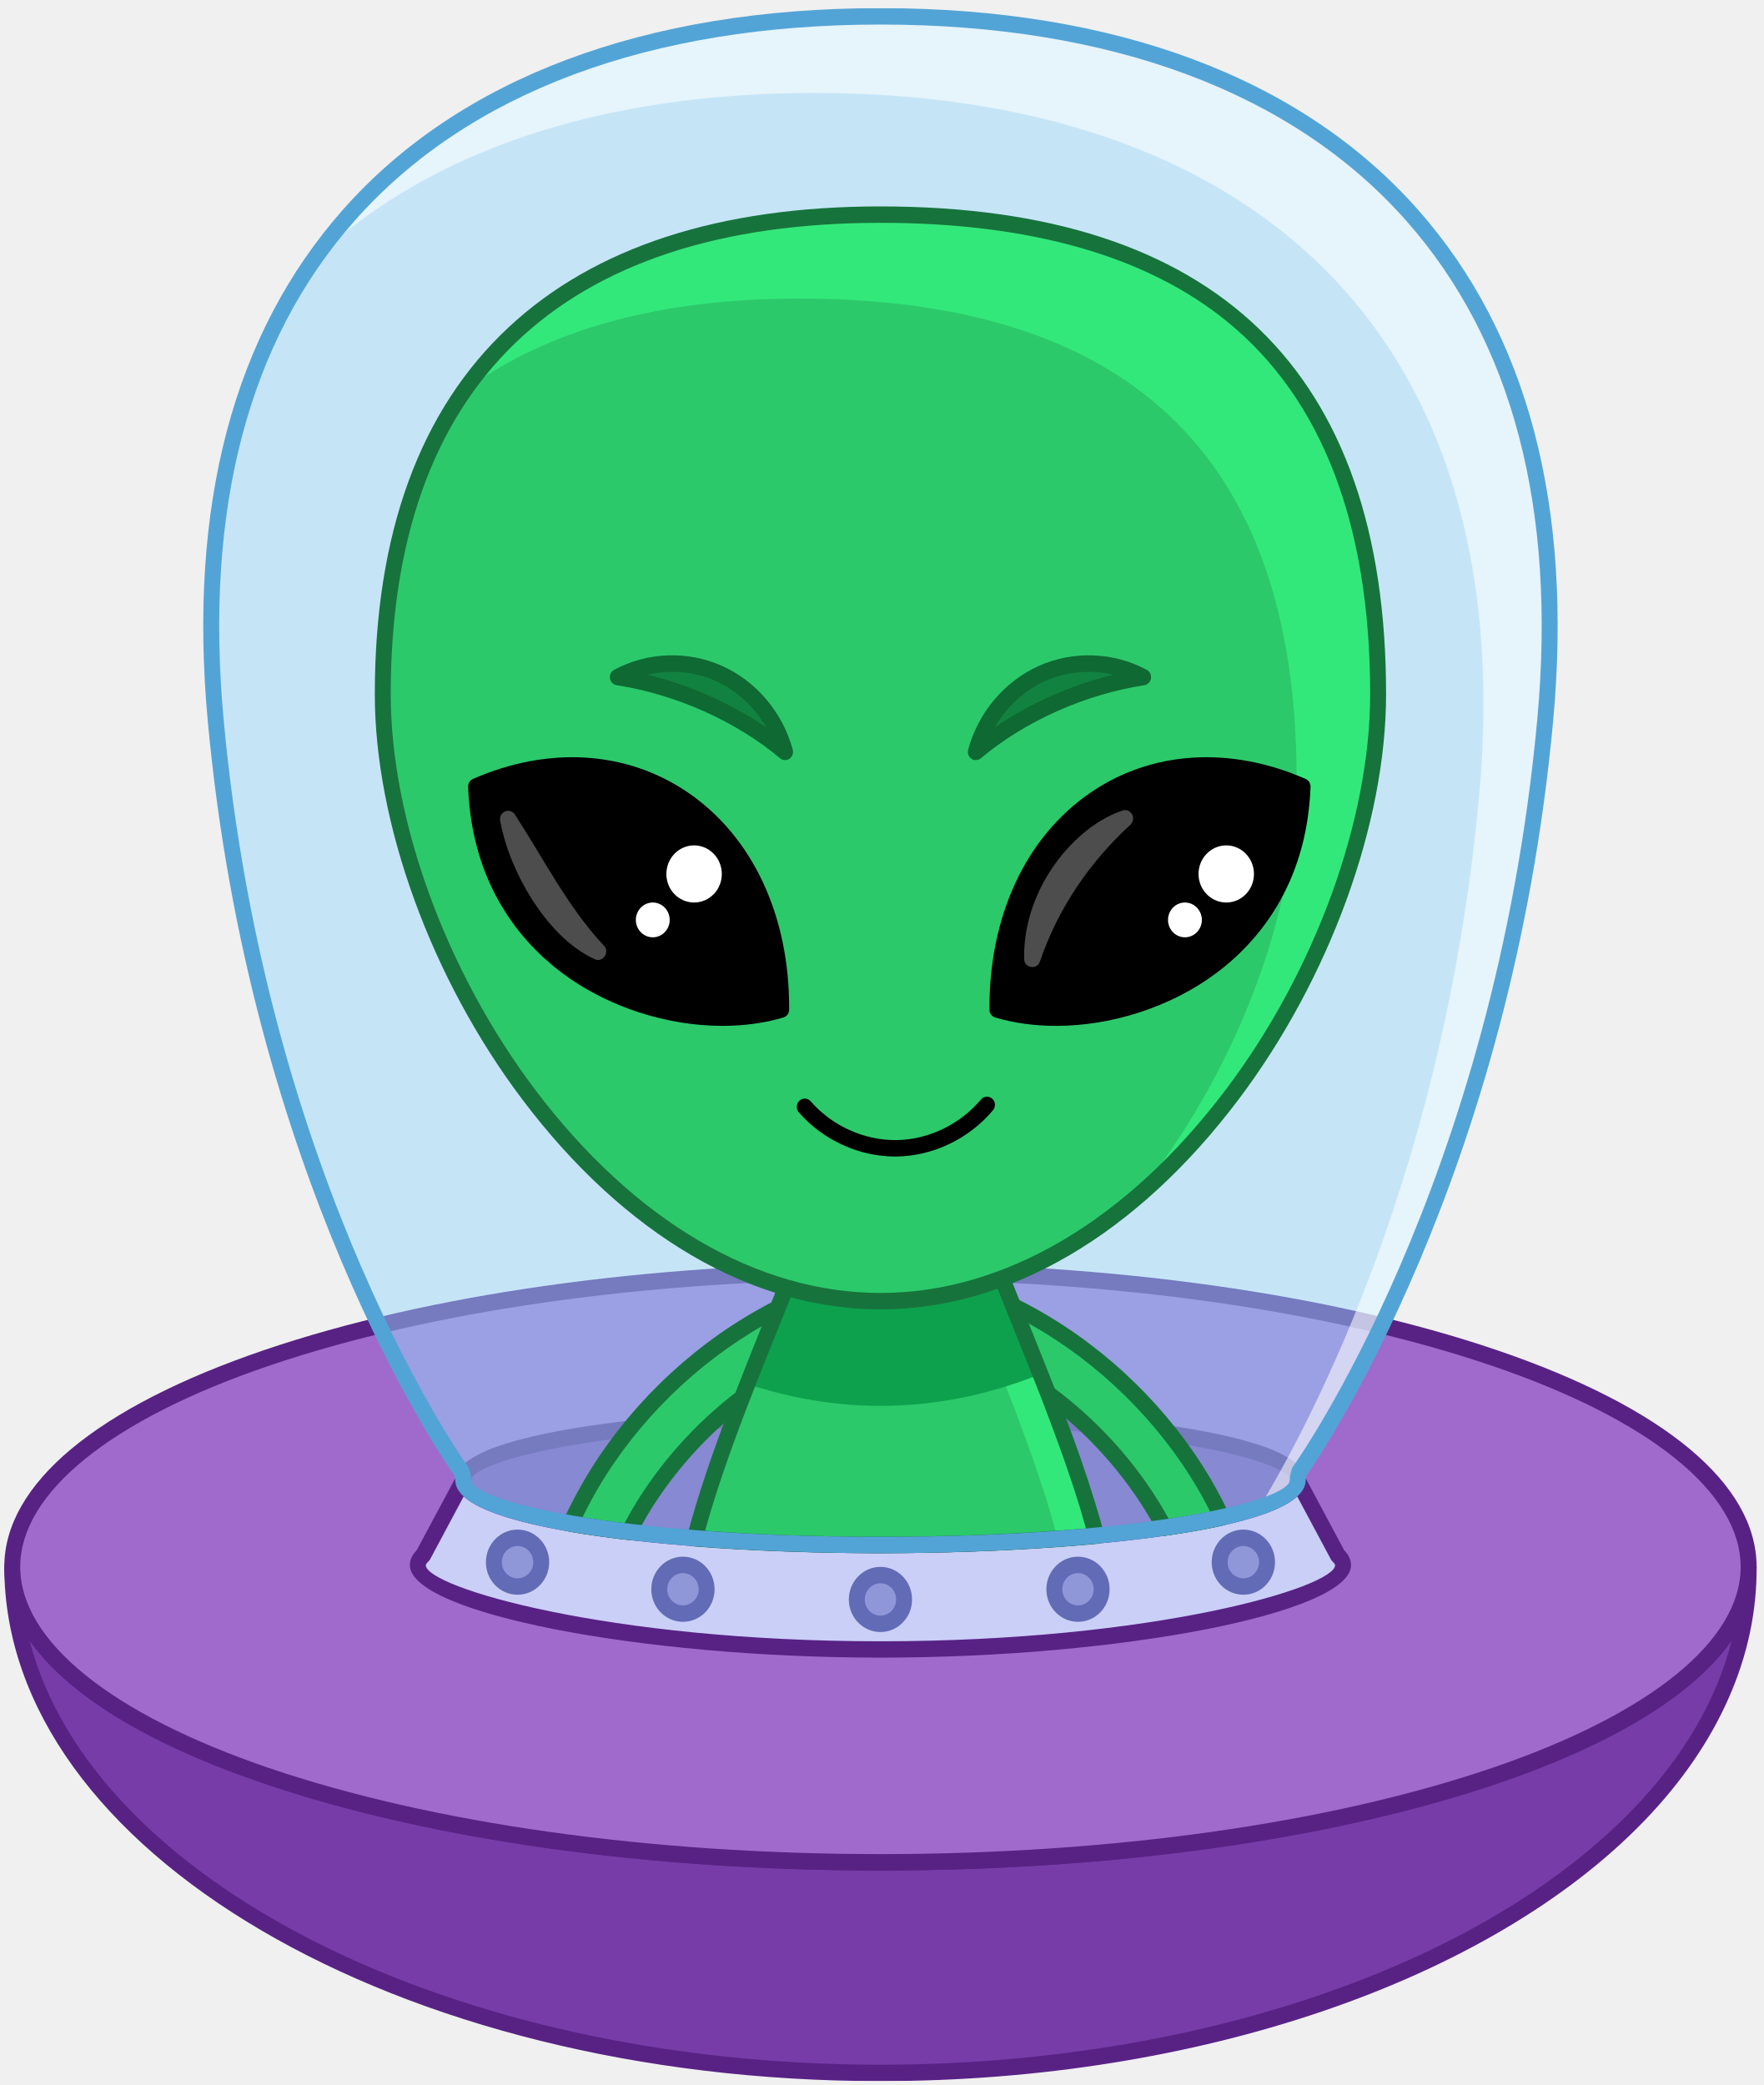
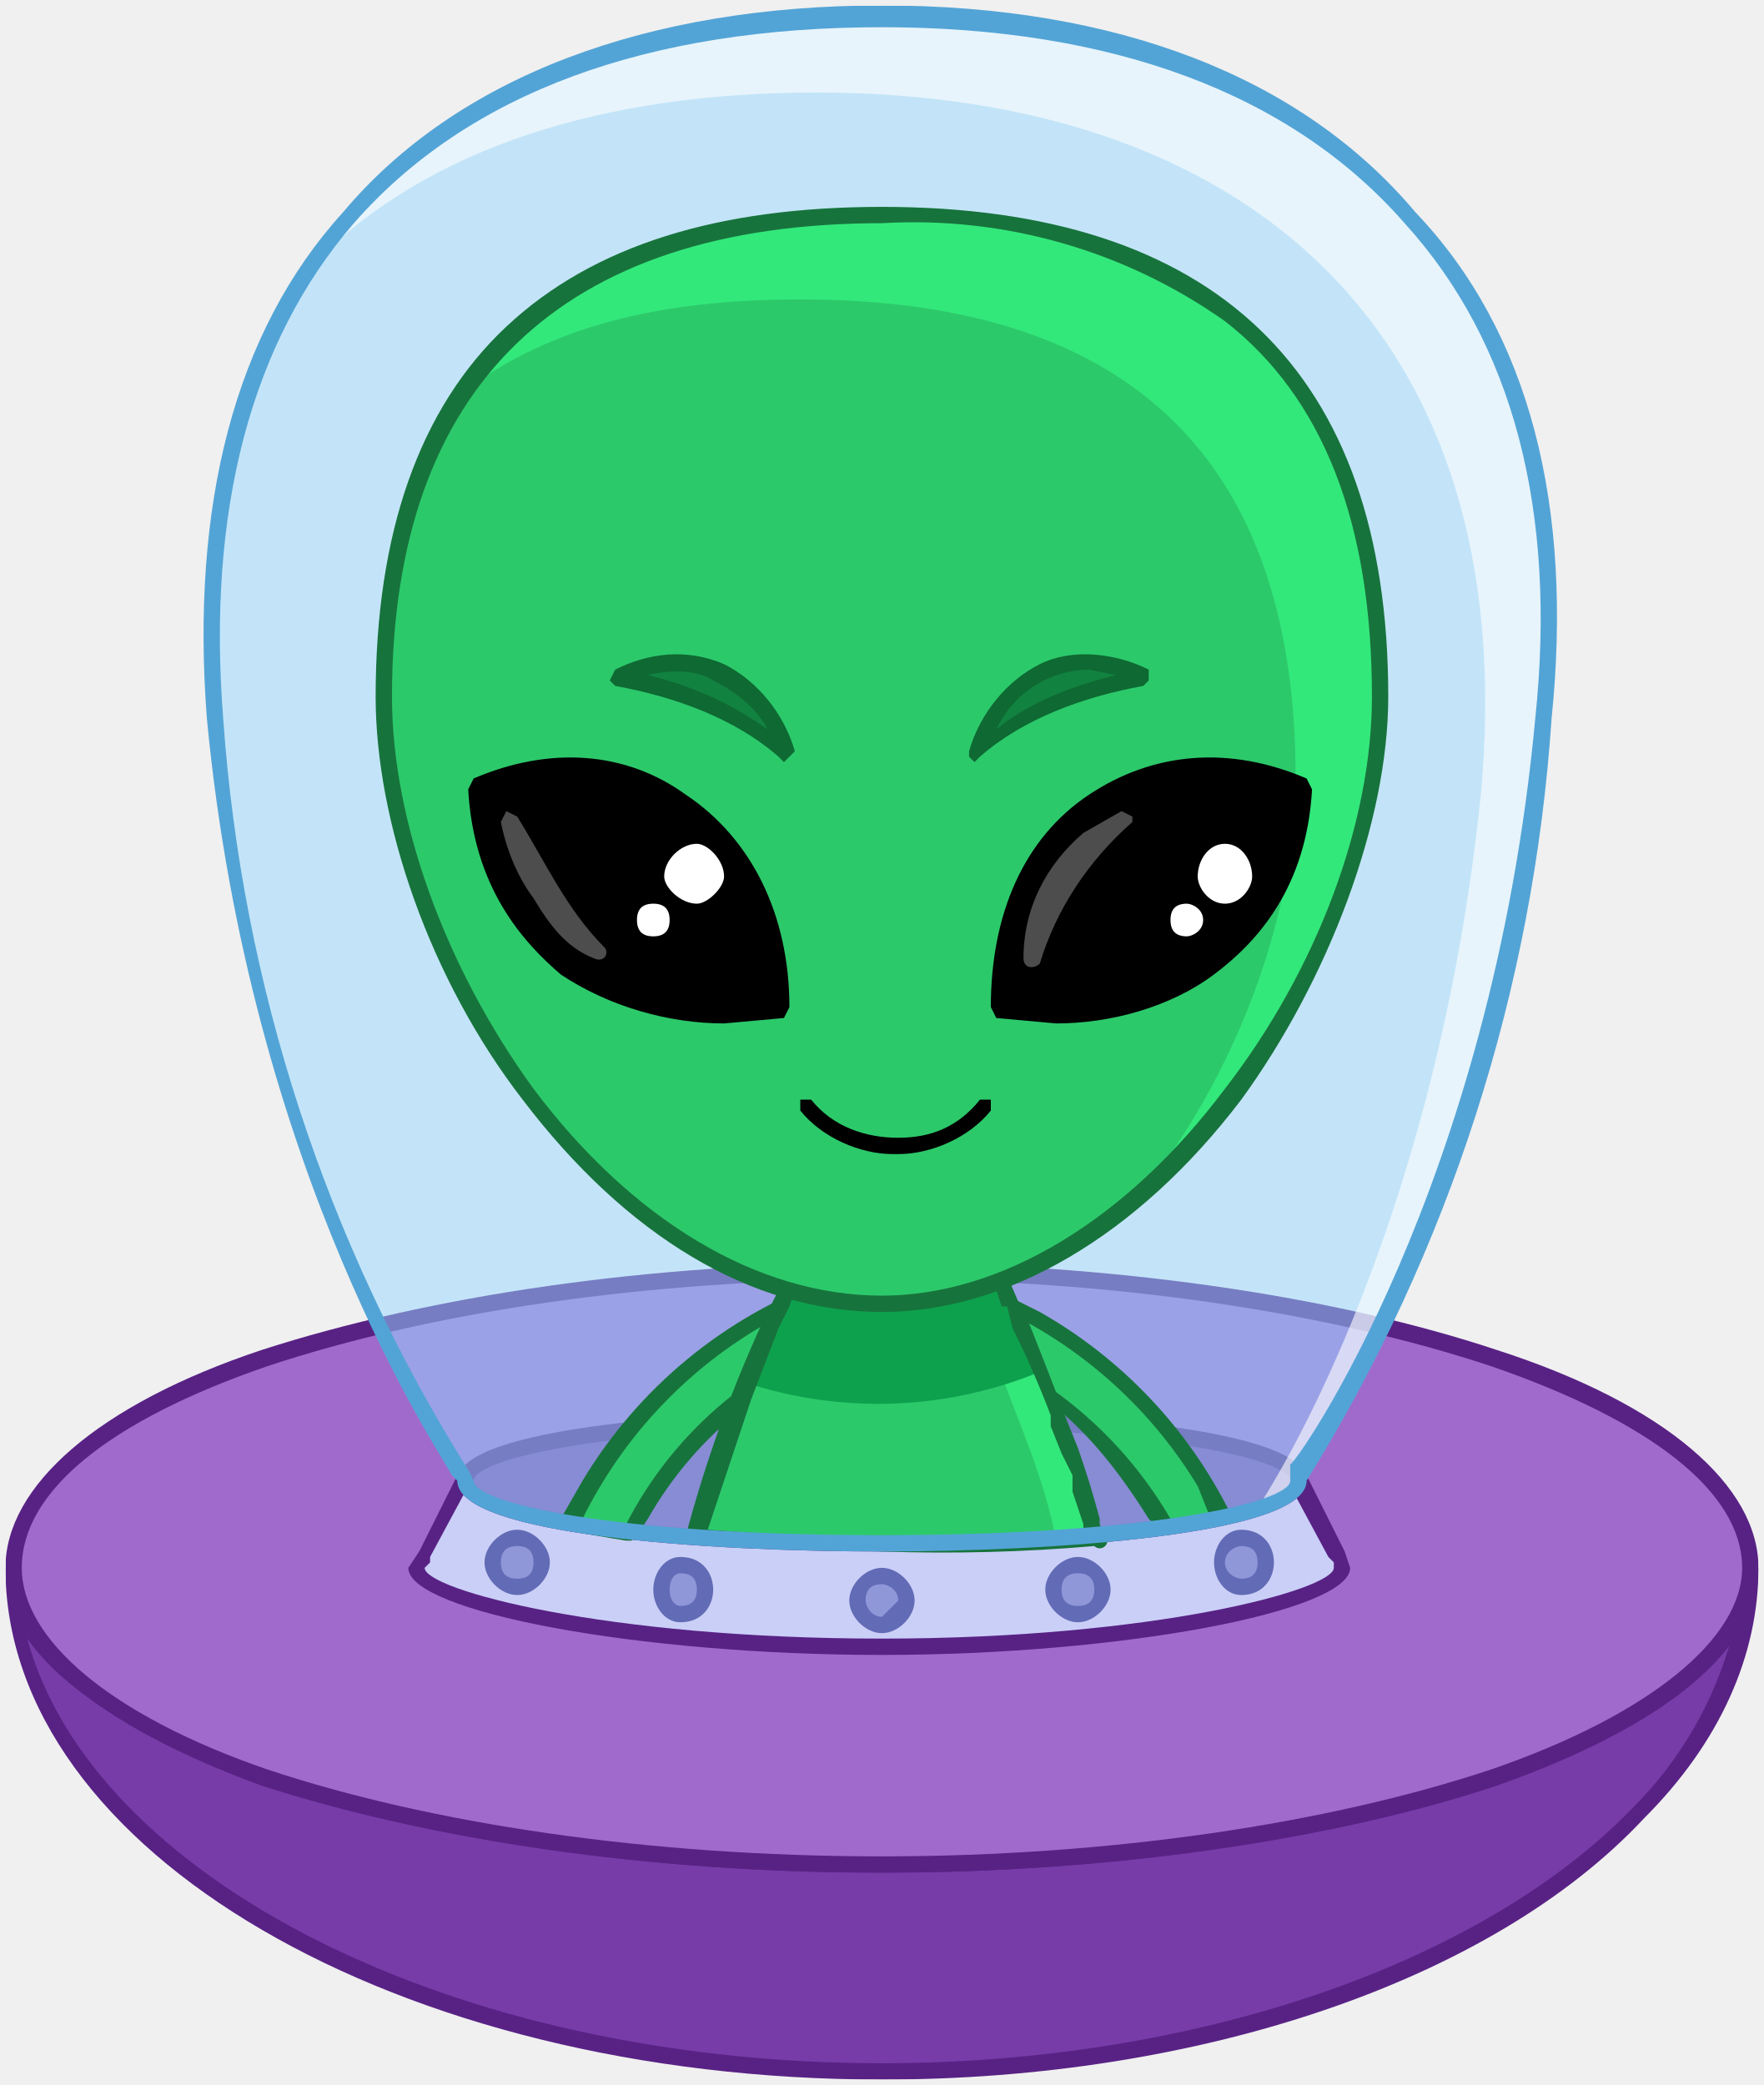
- <svg xmlns="http://www.w3.org/2000/svg" width="324" height="383" viewBox="0 0 324 383" fill="none">
-   <g clip-path="url(#clip0_26_3168)">
-     <mask id="mask0_26_3168" style="mask-type:luminance" maskUnits="userSpaceOnUse" x="0" y="285" width="323" height="97">
-       <path d="M0.711 285.667H322.827V381.723H0.711V285.667Z" fill="white" />
+ <svg xmlns="http://www.w3.org/2000/svg" width="324" height="383" fill="none">
+   <g clip-path="url(#a)">
+     <mask id="b" width="323" height="97" x="0" y="285" maskUnits="userSpaceOnUse" style="mask-type:luminance">
+       <path fill="#fff" d="M1 286h322v96H1v-96Z" />
    </mask>
-     <g mask="url(#mask0_26_3168)">
-       <path d="M321.202 287.825C321.592 339.35 249.802 380.771 161.717 380.771C73.645 380.771 2.246 339.149 2.246 287.825C2.246 317.788 73.645 342.097 161.717 342.097C249.802 342.097 321.423 317.788 321.202 287.825Z" fill="#773CA8" />
+     <g mask="url(#b)">
+       <path fill="#773CA8" d="M321 288c1 51-71 93-159 93S2 339 2 288c0 30 72 54 160 54s159-24 159-54Z" />
    </g>
-     <mask id="mask1_26_3168" style="mask-type:luminance" maskUnits="userSpaceOnUse" x="0" y="285" width="323" height="98">
-       <path d="M0.711 285.667H322.827V382.285H0.711V285.667Z" fill="white" />
+     <mask id="c" width="323" height="98" x="0" y="285" maskUnits="userSpaceOnUse" style="mask-type:luminance">
+       <path fill="#fff" d="M1 286h322v96H1v-96Z" />
    </mask>
-     <g mask="url(#mask1_26_3168)">
-       <path d="M161.717 382.285C72.982 382.285 0.789 339.899 0.789 287.824C0.789 286.993 1.44 286.31 2.246 286.31C3.065 286.31 3.716 286.993 3.716 287.824C3.716 301.413 20.375 314.88 49.416 324.77C79.394 334.968 119.281 340.583 161.717 340.583C230.542 340.583 291.055 325.775 312.293 303.731C317.274 298.558 319.771 293.211 319.732 287.838C319.732 286.993 320.382 286.323 321.189 286.31H321.202C322.008 286.31 322.658 286.98 322.658 287.811C322.788 304.2 315.661 320.321 302.071 334.432C273.628 363.94 219.851 382.285 161.717 382.285ZM5.445 301.386C16.812 345.393 82.567 379.27 161.717 379.27C219.097 379.27 272.081 361.273 299.99 332.301C309.211 322.733 315.336 312.227 318.08 301.386C317.027 302.9 315.792 304.387 314.374 305.848C292.616 328.428 231.27 343.598 161.717 343.598C118.969 343.598 78.769 337.929 48.506 327.624C27.138 320.361 12.442 311.316 5.445 301.386Z" fill="#582285" />
+     <g mask="url(#c)">
+       <path fill="#582285" d="M162 382C73 382 1 340 1 288l1-2 2 2c0 13 16 27 45 37 30 10 70 16 113 16 69 0 129-15 150-37 5-5 8-11 8-16l1-2 2 2c0 16-7 32-21 46-28 30-82 48-140 48ZM5 301c12 44 78 78 157 78 57 0 110-18 138-47 9-9 15-20 18-31l-4 5c-21 22-83 38-152 38-43 0-83-6-113-16-22-8-37-17-44-27Z" />
    </g>
-     <mask id="mask2_26_3168" style="mask-type:luminance" maskUnits="userSpaceOnUse" x="0" y="230" width="323" height="114">
-       <path d="M0.711 230.778H322.827V343.987H0.711V230.778Z" fill="white" />
+     <mask id="d" width="323" height="114" x="0" y="230" maskUnits="userSpaceOnUse" style="mask-type:luminance">
+       <path fill="#fff" d="M1 231h322v113H1V231Z" />
    </mask>
-     <g mask="url(#mask2_26_3168)">
-       <path d="M321.202 287.825C321.202 317.788 249.802 342.097 161.717 342.097C73.645 342.097 2.246 317.788 2.246 287.825C2.246 257.848 73.645 233.552 161.717 233.552C249.802 233.552 321.202 257.848 321.202 287.825Z" fill="#A06ACC" />
-       <path d="M161.717 343.598C118.969 343.598 78.756 337.93 48.493 327.625C17.735 317.159 0.789 303.021 0.789 287.825C0.789 272.629 17.735 258.491 48.493 248.012C78.756 237.707 118.969 232.038 161.717 232.038C204.466 232.038 244.691 237.707 274.955 248.012C305.725 258.491 322.658 272.615 322.658 287.825C322.658 303.021 305.712 317.159 274.955 327.625C244.691 337.93 204.466 343.598 161.717 343.598ZM161.717 235.053C119.281 235.053 79.394 240.668 49.416 250.879C20.375 260.756 3.716 274.223 3.716 287.825C3.716 301.413 20.375 314.881 49.416 324.77C79.394 334.968 119.281 340.583 161.717 340.583C204.167 340.583 244.054 334.968 274.031 324.77C303.072 314.881 319.732 301.413 319.732 287.825C319.732 274.223 303.072 260.756 274.031 250.879C244.054 240.668 204.167 235.053 161.717 235.053Z" fill="#582285" />
+     <g mask="url(#d)">
+       <path fill="#A06ACC" d="M321 288c0 30-71 54-159 54S2 318 2 288s72-54 160-54 159 24 159 54Z" />
+       <path fill="#582285" d="M162 344c-43 0-83-6-114-16-30-11-47-25-47-40s17-30 47-40c31-10 71-16 114-16 42 0 83 6 113 16 31 10 48 25 48 40s-17 29-48 40c-30 10-71 16-113 16Zm0-109c-43 0-83 6-113 16-29 10-45 23-45 37 0 13 16 27 45 37 30 10 70 16 113 16 42 0 82-6 112-16 29-10 46-24 46-37 0-14-17-27-46-37-30-10-70-16-112-16Z" />
    </g>
-     <path d="M245.745 285.721L238.358 271.932H85.09L77.703 285.721C77.079 286.31 76.754 286.9 76.754 287.503C76.754 294.069 114.794 302.994 161.73 302.994C208.654 302.994 246.694 294.069 246.694 287.503C246.694 286.9 246.369 286.31 245.745 285.721Z" fill="#CACFF7" />
-     <path d="M161.73 304.495C117.291 304.495 75.284 296.24 75.284 287.503C75.284 286.538 75.7 285.627 76.532 284.783L83.815 271.195C84.062 270.712 84.557 270.417 85.09 270.417H238.358C238.891 270.417 239.385 270.712 239.645 271.195L246.915 284.783C247.748 285.627 248.164 286.538 248.164 287.503C248.164 296.24 206.157 304.495 161.73 304.495ZM85.948 273.433L78.99 286.458C78.912 286.592 78.808 286.726 78.678 286.847C78.314 287.195 78.21 287.423 78.21 287.503C78.21 291.537 111.491 301.493 161.73 301.493C211.957 301.493 245.238 291.537 245.238 287.503C245.238 287.423 245.134 287.195 244.769 286.847C244.639 286.726 244.548 286.592 244.47 286.458L237.499 273.433H85.948Z" fill="#582285" />
-     <path d="M166.074 293.815C166.074 296.28 164.123 298.29 161.73 298.29C159.324 298.29 157.374 296.28 157.374 293.815C157.374 291.336 159.324 289.339 161.73 289.339C164.123 289.339 166.074 291.336 166.074 293.815Z" fill="#8F97D9" />
-     <path d="M161.73 299.791C158.518 299.791 155.917 297.111 155.917 293.815C155.917 290.518 158.518 287.825 161.73 287.825C164.93 287.825 167.531 290.518 167.531 293.815C167.531 297.111 164.93 299.791 161.73 299.791ZM161.73 290.84C160.131 290.84 158.843 292.18 158.843 293.815C158.843 295.45 160.131 296.776 161.73 296.776C163.317 296.776 164.605 295.45 164.605 293.815C164.605 292.18 163.317 290.84 161.73 290.84Z" fill="#626BB5" />
-     <path d="M129.789 291.939C129.789 294.404 127.838 296.414 125.445 296.414C123.04 296.414 121.102 294.404 121.102 291.939C121.102 289.46 123.04 287.463 125.445 287.463C127.838 287.463 129.789 289.46 129.789 291.939Z" fill="#8F97D9" />
-     <path d="M125.445 297.915C122.233 297.915 119.632 295.235 119.632 291.939C119.632 288.642 122.233 285.949 125.445 285.949C128.645 285.949 131.259 288.642 131.259 291.939C131.259 295.235 128.645 297.915 125.445 297.915ZM125.445 288.964C123.859 288.964 122.558 290.304 122.558 291.939C122.558 293.574 123.859 294.9 125.445 294.9C127.032 294.9 128.333 293.574 128.333 291.939C128.333 290.304 127.032 288.964 125.445 288.964Z" fill="#626BB5" />
-     <path d="M99.409 286.967C99.409 289.433 97.471 291.443 95.065 291.443C92.659 291.443 90.721 289.433 90.721 286.967C90.721 284.488 92.659 282.478 95.065 282.478C97.471 282.478 99.409 284.488 99.409 286.967Z" fill="#8F97D9" />
-     <path d="M95.065 292.944C91.853 292.944 89.252 290.264 89.252 286.967C89.252 283.657 91.866 280.977 95.065 280.977C98.264 280.977 100.878 283.657 100.878 286.967C100.878 290.264 98.264 292.944 95.065 292.944ZM95.065 283.992C93.478 283.992 92.178 285.319 92.178 286.967C92.178 288.602 93.478 289.929 95.065 289.929C96.652 289.929 97.952 288.602 97.952 286.967C97.952 285.319 96.652 283.992 95.065 283.992Z" fill="#626BB5" />
-     <path d="M193.658 291.939C193.658 294.404 195.609 296.414 198.002 296.414C200.408 296.414 202.359 294.404 202.359 291.939C202.359 289.46 200.408 287.463 198.002 287.463C195.609 287.463 193.658 289.46 193.658 291.939Z" fill="#8F97D9" />
-     <path d="M198.002 297.915C194.803 297.915 192.202 295.235 192.202 291.939C192.202 288.642 194.803 285.949 198.002 285.949C201.215 285.949 203.816 288.642 203.816 291.939C203.816 295.235 201.215 297.915 198.002 297.915ZM198.002 288.964C196.416 288.964 195.128 290.304 195.128 291.939C195.128 293.574 196.416 294.9 198.002 294.9C199.602 294.9 200.889 293.574 200.889 291.939C200.889 290.304 199.602 288.964 198.002 288.964Z" fill="#626BB5" />
-     <path d="M232.726 286.967C232.726 287.557 232.622 288.12 232.401 288.669C232.18 289.219 231.868 289.701 231.452 290.13C231.049 290.545 230.581 290.867 230.047 291.095C229.514 291.322 228.955 291.443 228.383 291.443C227.81 291.443 227.251 291.322 226.718 291.095C226.185 290.867 225.717 290.545 225.313 290.13C224.897 289.701 224.585 289.219 224.364 288.669C224.143 288.12 224.039 287.557 224.039 286.967C224.039 286.364 224.143 285.801 224.364 285.252C224.585 284.703 224.897 284.22 225.313 283.791C225.717 283.376 226.185 283.054 226.718 282.826C227.251 282.599 227.81 282.478 228.383 282.478C228.955 282.478 229.514 282.599 230.047 282.826C230.581 283.054 231.049 283.376 231.452 283.791C231.868 284.22 232.18 284.703 232.401 285.252C232.622 285.801 232.726 286.364 232.726 286.967Z" fill="#8F97D9" />
-     <path d="M228.383 292.944C225.183 292.944 222.569 290.264 222.569 286.967C222.569 283.657 225.183 280.977 228.383 280.977C231.595 280.977 234.196 283.657 234.196 286.967C234.196 290.264 231.595 292.944 228.383 292.944ZM228.383 283.992C226.796 283.992 225.496 285.319 225.496 286.967C225.496 288.602 226.796 289.929 228.383 289.929C229.969 289.929 231.27 288.602 231.27 286.967C231.27 285.319 229.969 283.992 228.383 283.992Z" fill="#626BB5" />
-     <path d="M238.358 271.932C238.358 272.32 238.241 272.709 237.994 273.084C237.747 273.473 237.369 273.861 236.888 274.25C236.394 274.625 235.783 275 235.054 275.376C234.326 275.751 233.481 276.113 232.518 276.475C231.569 276.836 230.49 277.185 229.306 277.533C228.123 277.868 226.835 278.203 225.444 278.525C224.052 278.846 222.556 279.168 220.957 279.463C219.37 279.758 217.692 280.053 215.911 280.334C214.142 280.602 212.282 280.87 210.344 281.111C208.394 281.352 206.391 281.594 204.297 281.808C202.216 282.022 200.057 282.223 197.846 282.411C195.635 282.585 193.372 282.759 191.044 282.907C188.729 283.054 186.375 283.188 183.97 283.295C181.564 283.403 179.132 283.51 176.674 283.577C174.216 283.657 171.731 283.711 169.234 283.751C166.737 283.791 164.24 283.805 161.73 283.805C159.22 283.805 156.71 283.791 154.213 283.751C151.716 283.711 149.232 283.657 146.774 283.577C144.316 283.51 141.884 283.403 139.478 283.295C137.072 283.188 134.718 283.054 132.403 282.907C130.075 282.759 127.812 282.585 125.602 282.411C123.391 282.223 121.232 282.022 119.151 281.808C117.057 281.594 115.054 281.352 113.103 281.111C111.166 280.87 109.306 280.602 107.537 280.334C105.755 280.053 104.078 279.758 102.491 279.463C100.891 279.168 99.396 278.846 98.004 278.525C96.613 278.203 95.325 277.868 94.142 277.533C92.958 277.185 91.879 276.836 90.929 276.475C89.967 276.113 89.122 275.751 88.393 275.376C87.665 275 87.054 274.625 86.56 274.25C86.078 273.861 85.701 273.473 85.454 273.084C85.22 272.709 85.09 272.32 85.09 271.932C85.09 271.53 85.22 271.155 85.454 270.766C85.701 270.377 86.078 269.989 86.56 269.613C87.054 269.225 87.665 268.85 88.393 268.474C89.122 268.099 89.967 267.737 90.929 267.376C91.879 267.014 92.958 266.665 94.142 266.33C95.325 265.982 96.613 265.647 98.004 265.325C99.396 265.004 100.891 264.682 102.491 264.387C104.078 264.092 105.755 263.798 107.537 263.53C109.306 263.248 111.166 262.994 113.103 262.739C115.054 262.498 117.057 262.257 119.151 262.042C121.232 261.828 123.391 261.627 125.602 261.452C127.812 261.265 130.075 261.091 132.403 260.943C134.718 260.796 137.072 260.662 139.478 260.555C141.884 260.447 144.316 260.354 146.774 260.273C149.232 260.193 151.716 260.139 154.213 260.099C156.71 260.059 159.22 260.045 161.73 260.045C164.24 260.045 166.737 260.059 169.234 260.099C171.731 260.139 174.216 260.193 176.674 260.273C179.132 260.354 181.564 260.447 183.97 260.555C186.375 260.662 188.729 260.796 191.044 260.943C193.372 261.091 195.635 261.265 197.846 261.452C200.057 261.627 202.216 261.828 204.297 262.042C206.391 262.257 208.394 262.498 210.344 262.739C212.282 262.994 214.142 263.248 215.911 263.53C217.692 263.798 219.37 264.092 220.957 264.387C222.556 264.682 224.052 265.004 225.444 265.325C226.835 265.647 228.123 265.982 229.306 266.33C230.49 266.665 231.569 267.014 232.518 267.376C233.481 267.737 234.326 268.099 235.054 268.474C235.783 268.85 236.394 269.225 236.888 269.613C237.369 269.989 237.747 270.377 237.994 270.766C238.241 271.155 238.358 271.53 238.358 271.932Z" fill="#7940A8" />
-     <path d="M161.73 285.319C130.335 285.319 83.633 281.754 83.633 271.931C83.633 262.095 130.335 258.531 161.73 258.531C193.112 258.531 239.827 262.095 239.827 271.931C239.827 281.754 193.112 285.319 161.73 285.319ZM161.73 261.546C112.375 261.546 86.559 268.3 86.559 271.931C86.559 275.55 112.375 282.303 161.73 282.303C211.073 282.303 236.888 275.55 236.888 271.931C236.888 268.3 211.073 261.546 161.73 261.546Z" fill="#582285" />
-     <mask id="mask3_26_3168" style="mask-type:luminance" maskUnits="userSpaceOnUse" x="36" y="1" width="251" height="285">
-       <path d="M36.853 1.494H286.556V285.667H36.853V1.494Z" fill="white" />
+     <path fill="#CACFF7" d="m246 286-8-14H85l-7 14-1 2c0 6 38 15 85 15s85-9 85-15l-1-2Z" />
+     <path fill="#582285" d="M162 304c-45 0-87-8-87-16l2-3 7-14 1-1h153l2 1 7 14 1 3c0 8-42 16-86 16Zm-76-31-7 13v1l-1 1c0 4 33 13 84 13 50 0 83-9 83-13v-1l-1-1-7-13H86Z" />
+     <path fill="#8F97D9" d="M166 294c0 2-2 4-4 4-3 0-5-2-5-4 0-3 2-5 5-5 2 0 4 2 4 5Z" />
+     <path fill="#626BB5" d="M162 300c-3 0-6-3-6-6s3-6 6-6 6 3 6 6-3 6-6 6Zm0-9c-2 0-3 1-3 3 0 1 1 3 3 3l3-3c0-2-2-3-3-3Z" />
+     <path fill="#8F97D9" d="M130 292c0 2-2 4-5 4-2 0-4-2-4-4 0-3 2-5 4-5 3 0 5 2 5 5Z" />
+     <path fill="#626BB5" d="M125 298c-3 0-5-3-5-6s2-6 5-6c4 0 6 3 6 6s-2 6-6 6Zm0-9c-1 0-2 1-2 3s1 3 2 3c2 0 3-1 3-3s-1-3-3-3Z" />
+     <path fill="#8F97D9" d="M99 287c0 2-2 4-4 4s-4-2-4-4c0-3 2-5 4-5s4 2 4 5Z" />
+     <path fill="#626BB5" d="M95 293c-3 0-6-3-6-6s3-6 6-6 6 3 6 6-3 6-6 6Zm0-9c-2 0-3 1-3 3s1 3 3 3 3-1 3-3-1-3-3-3Z" />
+     <path fill="#8F97D9" d="M194 292c0 2 2 4 4 4s4-2 4-4c0-3-2-5-4-5s-4 2-4 5Z" />
+     <path fill="#626BB5" d="M198 298c-3 0-6-3-6-6s3-6 6-6 6 3 6 6-3 6-6 6Zm0-9c-2 0-3 1-3 3s1 3 3 3 3-1 3-3-1-3-3-3Z" />
+     <path fill="#8F97D9" d="M233 287a4 4 0 0 1-3 4 4 4 0 0 1-5-1 4 4 0 0 1-1-3 5 5 0 0 1 3-4 4 4 0 0 1 4 1 4 4 0 0 1 2 3Z" />
+     <path fill="#626BB5" d="M228 293c-3 0-5-3-5-6s2-6 5-6c4 0 6 3 6 6s-2 6-6 6Zm0-9c-1 0-3 1-3 3s2 3 3 3c2 0 3-1 3-3s-1-3-3-3Z" />
+     <path fill="#7940A8" d="M238 272v1l-1 1-2 1-2 1a44 44 0 0 1-8 3 103 103 0 0 1-15 2 285 285 0 0 1-56 3 451 451 0 0 1-63-8 24 24 0 0 1-4-2l-2-1v-2l2-1 1-2a24 24 0 0 1 6-2 68 68 0 0 1 14-2 209 209 0 0 1 39-4 451 451 0 0 1 86 7 24 24 0 0 1 4 3l1 1v1Z" />
+     <path fill="#582285" d="M162 285c-32 0-78-3-78-13s46-13 78-13c31 0 78 3 78 13s-47 13-78 13Zm0-23c-50 0-75 6-75 10s25 10 75 10c49 0 75-6 75-10s-26-10-75-10Z" />
+     <mask id="e" width="251" height="285" x="36" y="1" maskUnits="userSpaceOnUse" style="mask-type:luminance">
+       <path fill="#fff" d="M37 1h250v285H37V1Z" />
    </mask>
-     <g mask="url(#mask3_26_3168)">
-       <path d="M161.73 3.008C83.321 3.008 31.612 45.461 39.623 132.35C47.635 219.24 84.778 270.323 84.778 270.323C84.778 270.323 85.09 271.382 85.09 271.931C85.09 278.484 119.398 283.804 161.73 283.804C204.05 283.804 238.358 278.484 238.358 271.931C238.358 271.382 238.67 270.323 238.67 270.323C238.67 270.323 275.813 219.24 283.824 132.35C291.836 45.461 240.127 3.008 161.73 3.008Z" fill="#96D8FF" fill-opacity="0.48" />
+     <g mask="url(#e)">
+       <path fill="#96D8FF" fill-opacity=".5" d="M162 3C83 3 32 45 40 132a297 297 0 0 0 45 140c0 6 34 12 77 12 42 0 76-6 76-12l1-2s37-51 45-138S240 3 162 3Z" />
    </g>
-     <path d="M155.358 246.35C148.582 248.776 142.131 252.327 136.305 256.762C128.736 262.538 122.207 269.801 117.395 278.016C116.758 279.128 116.121 280.267 115.548 281.406C111.673 280.95 108.07 280.441 104.832 279.878C105.964 277.372 107.238 274.92 108.63 272.562C116.095 259.831 127.11 249.124 139.842 241.941C140.831 241.392 141.819 240.856 142.834 240.347C145.812 238.832 148.881 237.506 152.002 236.38C154.668 235.415 157.595 236.889 158.518 239.636C159.454 242.383 158.037 245.385 155.358 246.35Z" fill="#2CC96B" />
-     <path d="M115.548 282.907C115.496 282.907 115.444 282.907 115.392 282.907C111.517 282.451 107.875 281.928 104.585 281.366C104.13 281.299 103.74 281.004 103.532 280.588C103.31 280.173 103.31 279.677 103.493 279.248C104.637 276.729 105.951 274.223 107.381 271.784C114.872 259.013 126.148 247.945 139.14 240.628C140.142 240.052 141.156 239.516 142.183 238.993C145.24 237.438 148.387 236.072 151.534 234.959C153.173 234.356 154.955 234.463 156.541 235.254C158.141 236.045 159.324 237.425 159.897 239.154C160.482 240.842 160.378 242.665 159.624 244.3C158.856 245.934 157.517 247.167 155.839 247.77C149.245 250.129 142.964 253.559 137.176 257.968C129.685 263.677 123.287 270.886 118.644 278.793C117.889 280.106 117.33 281.124 116.849 282.089C116.602 282.598 116.095 282.92 115.548 282.907ZM107.004 278.712C109.423 279.101 112.011 279.463 114.729 279.784C115.119 279.034 115.574 278.216 116.134 277.238C120.972 268.997 127.643 261.493 135.434 255.556C141.468 250.96 148.01 247.382 154.877 244.929C155.813 244.594 156.554 243.898 156.983 242.986C157.4 242.088 157.452 241.083 157.14 240.145C156.814 239.181 156.151 238.403 155.267 237.974C154.395 237.532 153.407 237.479 152.497 237.814C149.466 238.886 146.436 240.199 143.484 241.7C142.482 242.209 141.507 242.718 140.558 243.268C128.008 250.343 117.109 261.024 109.878 273.339C108.851 275.094 107.875 276.903 107.004 278.712Z" fill="#17733C" />
-     <path d="M224.442 278.739C221.347 279.436 217.809 280.066 213.869 280.628C213.401 279.731 212.919 278.873 212.412 278.015C207.379 269.439 200.525 261.921 192.527 256.025C192.514 256.025 192.514 256.011 192.501 256.011C189.458 253.774 186.271 251.777 182.942 250.075C180.198 248.628 177.35 247.381 174.463 246.35C171.784 245.385 170.353 242.383 171.289 239.636C172.174 237.023 174.853 235.576 177.402 236.246C177.545 236.299 177.675 236.339 177.805 236.38C180.614 237.398 183.384 238.564 186.076 239.89C186.089 239.89 186.102 239.89 186.102 239.917C187.403 240.547 188.69 241.244 189.952 241.941C202.697 249.124 213.726 259.831 221.191 272.561C222.348 274.558 223.454 276.622 224.442 278.739Z" fill="#2CC96B" />
-     <path d="M213.869 282.129C213.336 282.129 212.841 281.835 212.581 281.339C212.126 280.468 211.645 279.623 211.164 278.793C206.326 270.551 199.615 263.114 191.76 257.311C191.721 257.285 191.682 257.258 191.656 257.244C188.586 254.993 185.439 253.037 182.292 251.415C179.652 250.035 176.856 248.802 173.981 247.77C172.304 247.167 170.951 245.934 170.197 244.299C169.43 242.665 169.339 240.842 169.911 239.14C171.016 235.83 174.476 233.914 177.766 234.785L178.221 234.946C181.121 235.978 183.956 237.184 186.688 238.524C186.701 238.537 186.714 238.537 186.74 238.551C187.923 239.127 189.159 239.783 190.654 240.628C203.66 247.944 214.935 259 222.439 271.784C223.662 273.888 224.78 276.005 225.769 278.082C225.964 278.498 225.964 278.98 225.769 279.396C225.574 279.811 225.196 280.119 224.754 280.213C221.594 280.923 218.004 281.553 214.064 282.116C213.999 282.129 213.934 282.129 213.869 282.129ZM193.268 254.725C193.307 254.752 193.346 254.779 193.385 254.792C201.592 260.849 208.615 268.608 213.674 277.238C214.012 277.814 214.337 278.391 214.662 278.98C217.393 278.578 219.942 278.136 222.283 277.667C221.555 276.22 220.775 274.772 219.929 273.339C212.698 261.01 201.8 250.33 189.25 243.268C187.806 242.464 186.61 241.82 185.478 241.271H185.465C185.452 241.257 185.452 241.257 185.439 241.257C182.799 239.958 180.068 238.792 177.324 237.814L176.986 237.693C175.204 237.224 173.292 238.283 172.681 240.132C172.356 241.083 172.408 242.088 172.837 242.986C173.253 243.897 174.007 244.594 174.944 244.929C177.948 246.001 180.861 247.288 183.618 248.735C186.844 250.383 190.108 252.407 193.268 254.725Z" fill="#17733C" />
-     <path d="M201.358 282.102C199.069 282.317 196.715 282.504 194.283 282.665C184.412 283.389 173.37 283.804 161.73 283.804C149.479 283.804 137.905 283.362 127.63 282.571C129.763 274.37 132.898 265.579 136.305 256.762C138.425 251.268 140.662 245.747 142.834 240.346C143.939 237.586 145.045 234.879 146.098 232.212H183.02C184.009 234.745 185.049 237.304 186.102 239.917C186.571 241.07 187.039 242.249 187.507 243.442C189.198 247.596 190.888 251.817 192.527 256.025C192.982 257.191 193.424 258.343 193.854 259.522C194.153 260.273 194.452 261.037 194.725 261.814C195.297 263.328 195.856 264.869 196.39 266.383C196.936 267.898 197.456 269.412 197.963 270.913C198.223 271.65 198.47 272.4 198.705 273.164C199.433 275.389 200.109 277.586 200.72 279.771C200.941 280.561 201.163 281.325 201.371 282.102C201.54 282.759 201.709 283.429 201.865 284.072C201.709 283.429 201.527 282.759 201.358 282.102Z" fill="#2CC96B" />
-     <path d="M201.358 282.102C199.069 282.317 196.715 282.504 194.283 282.665C191.591 272.36 187.364 261.13 182.942 250.075C181.095 245.398 179.21 240.775 177.402 236.245C176.856 234.892 176.309 233.539 175.789 232.212H183.007C183.995 234.731 185.036 237.304 186.076 239.89C186.545 241.07 187.026 242.249 187.507 243.442C189.185 247.596 190.875 251.804 192.501 256.011C192.969 257.191 193.411 258.343 193.867 259.522C194.153 260.273 194.452 261.037 194.725 261.814C195.297 263.328 195.856 264.869 196.39 266.383C196.936 267.898 197.443 269.412 197.963 270.913C198.223 271.65 198.47 272.4 198.705 273.164C199.42 275.389 200.109 277.586 200.72 279.771C200.941 280.561 201.15 281.325 201.358 282.102Z" fill="#33E87B" />
-     <path d="M191.096 252.42C181.876 256.132 172.005 258.249 161.73 258.249C153.277 258.249 145.058 256.802 137.293 254.229C140.207 246.778 143.289 239.341 146.098 232.212H183.007C185.595 238.751 188.404 245.572 191.096 252.42Z" fill="#0DA14D" />
-     <path d="M161.73 285.305C149.609 285.305 138.1 284.89 127.513 284.072C127.084 284.032 126.681 283.804 126.434 283.443C126.174 283.067 126.096 282.612 126.213 282.169C128.06 275.081 130.83 266.826 134.939 256.199C136.682 251.683 138.516 247.127 140.298 242.705L141.858 238.819C142.847 236.393 143.809 233.994 144.732 231.636C144.967 231.073 145.5 230.698 146.098 230.698H183.02C183.618 230.698 184.152 231.073 184.373 231.649C185.27 233.927 186.206 236.232 187.143 238.564L187.455 239.328C187.923 240.494 188.391 241.673 188.873 242.879C190.55 247.02 192.241 251.254 193.893 255.462C194.348 256.628 194.79 257.794 195.232 258.986C195.518 259.723 195.817 260.501 196.09 261.291C196.663 262.792 197.222 264.347 197.768 265.861C198.314 267.389 198.848 268.916 199.342 270.431C199.602 271.154 199.862 271.931 200.096 272.695C200.837 274.947 201.527 277.198 202.138 279.355L202.294 279.918C202.463 280.521 202.619 281.111 202.775 281.7C202.996 282.505 202.541 283.335 201.761 283.55C201.644 283.59 201.54 283.603 201.436 283.603C199.16 283.818 196.806 284.005 194.387 284.18C184.113 284.93 173.123 285.305 161.73 285.305ZM129.516 281.191C139.53 281.928 150.364 282.29 161.73 282.29C173.058 282.29 183.969 281.915 194.179 281.164C195.986 281.044 197.755 280.91 199.472 280.762L199.316 280.2C198.731 278.082 198.054 275.871 197.326 273.647C197.079 272.883 196.845 272.159 196.585 271.436C196.077 269.908 195.557 268.407 195.024 266.893C194.478 265.405 193.932 263.878 193.359 262.363C193.086 261.586 192.787 260.822 192.501 260.085C192.059 258.893 191.63 257.74 191.174 256.588C189.536 252.393 187.845 248.172 186.167 244.018C185.686 242.825 185.218 241.646 184.75 240.494L184.451 239.73C183.631 237.693 182.812 235.696 182.032 233.713H147.073C146.254 235.777 145.422 237.867 144.563 239.984L143.003 243.871C141.234 248.266 139.4 252.822 137.658 257.325C133.938 266.96 131.324 274.612 129.516 281.191Z" fill="#17733C" />
-     <path d="M253.145 127.526C253.145 174.844 212.217 239.006 161.73 239.006C111.231 239.006 70.303 174.844 70.303 127.526C70.303 68.148 104.182 39.417 161.73 39.417C212.217 39.417 253.145 59.425 253.145 127.526Z" fill="#2CC96B" />
-     <path d="M253.145 127.513C253.145 158.803 235.263 197.451 208.563 220.031C226.757 197.585 238.163 167.929 238.163 142.951C238.163 74.849 197.235 54.842 146.735 54.842C121.323 54.842 100.514 60.443 85.22 71.834C100.397 50.071 126.655 39.417 161.73 39.417C212.217 39.417 253.145 59.438 253.145 127.513Z" fill="#33E87B" />
-     <path d="M161.73 240.52C138.035 240.52 114.664 226.811 95.923 201.94C79.212 179.762 68.846 151.245 68.846 127.526C68.846 98.005 77.118 75.318 93.452 60.094C109.241 45.367 132.208 37.916 161.717 37.916C223.35 37.916 254.601 68.055 254.601 127.526C254.601 151.245 244.223 179.762 227.524 201.94C208.784 226.811 185.413 240.52 161.73 240.52ZM161.73 40.932C102.868 40.932 71.772 70.869 71.772 127.526C71.772 150.616 81.917 178.422 98.238 200.091C116.42 224.212 138.958 237.505 161.73 237.505C184.49 237.505 207.028 224.212 225.209 200.091C241.544 178.422 251.675 150.616 251.675 127.526C251.675 96.343 242.858 73.334 225.456 59.116C210.682 47.042 189.237 40.932 161.73 40.932Z" fill="#17733C" />
-     <path d="M183.215 185.457C183.02 151.407 210.292 131.775 239.255 144.478C237.955 179.494 203.386 191.421 183.215 185.457Z" fill="black" />
-     <path d="M193.997 188.446C190.108 188.446 186.323 187.95 182.812 186.905C182.175 186.717 181.746 186.141 181.746 185.471C181.655 168.278 188.417 153.738 200.33 145.591C211.541 137.912 225.938 137.001 239.827 143.085C240.387 143.326 240.738 143.902 240.725 144.532C240.048 162.649 230.906 173.169 223.35 178.797C215 185.015 204.154 188.446 193.997 188.446ZM184.672 184.305C196.39 187.333 211.099 184.211 221.633 176.345C228.513 171.226 236.81 161.725 237.747 145.457C225.066 140.217 212.074 141.155 201.943 148.096C191.148 155.507 184.88 168.653 184.672 184.305Z" fill="black" />
-     <path d="M230.333 160.546C230.333 163.44 228.058 165.785 225.248 165.785C222.439 165.785 220.15 163.44 220.15 160.546C220.15 157.651 222.426 155.292 225.248 155.292C228.058 155.292 230.333 157.651 230.333 160.546Z" fill="white" />
-     <path d="M220.762 168.988C220.762 170.743 219.37 172.177 217.653 172.177C215.937 172.177 214.545 170.743 214.545 168.988C214.545 167.219 215.937 165.785 217.653 165.785C219.37 165.785 220.762 167.219 220.762 168.988Z" fill="white" />
-     <path d="M207.639 151.487C200.109 158.428 194.374 166.804 191.005 176.653C190.472 178.221 188.144 177.819 188.118 176.184C187.936 167.393 192.319 158.763 198.822 153.202C201.006 151.34 203.477 149.812 206.157 148.887C206.937 148.606 207.782 149.048 208.055 149.852C208.25 150.442 208.068 151.085 207.639 151.487Z" fill="#4D4D4D" />
-     <path d="M143.497 185.457C143.679 151.407 116.407 131.775 87.444 144.478C88.757 179.494 123.313 191.421 143.497 185.457Z" fill="black" />
-     <path d="M132.702 188.446C122.545 188.446 111.712 185.015 103.349 178.797C95.806 173.169 86.664 162.649 85.987 144.532C85.961 143.902 86.312 143.339 86.872 143.085C100.761 137.001 115.158 137.912 126.382 145.591C138.282 153.738 145.058 168.278 144.953 185.471C144.953 186.141 144.524 186.717 143.9 186.905C140.389 187.95 136.591 188.446 132.702 188.446ZM88.953 145.457C89.889 161.725 98.186 171.226 105.066 176.345C115.613 184.198 130.309 187.333 142.027 184.305C141.819 168.653 135.564 155.507 124.756 148.096C114.625 141.155 101.633 140.217 88.953 145.457Z" fill="black" />
-     <path d="M132.585 160.546C132.585 163.44 130.309 165.785 127.5 165.785C124.678 165.785 122.402 163.44 122.402 160.546C122.402 157.651 124.678 155.292 127.5 155.292C130.309 155.292 132.585 157.651 132.585 160.546Z" fill="white" />
-     <path d="M123.013 168.988C123.013 170.743 121.622 172.177 119.905 172.177C118.189 172.177 116.797 170.743 116.797 168.988C116.797 167.219 118.189 165.785 119.905 165.785C121.622 165.785 123.013 167.219 123.013 168.988Z" fill="white" />
-     <path d="M94.571 149.611C99.916 157.839 104.26 166.576 110.958 173.745C112.063 174.925 110.71 176.881 109.267 176.211C104.403 173.973 100.683 169.765 97.783 165.316C94.974 160.854 92.854 155.976 91.866 150.763C91.723 149.919 92.256 149.115 93.062 148.968C93.66 148.847 94.246 149.115 94.571 149.611Z" fill="#4D4D4D" />
-     <path d="M209.967 124.377C204.297 121.335 197.287 121.067 191.422 123.694C185.556 126.32 180.939 131.761 179.236 138.113C187.845 130.903 199.004 126.093 209.967 124.377Z" fill="#128240" />
-     <path d="M179.236 139.627C178.962 139.627 178.676 139.547 178.442 139.386C177.909 139.024 177.662 138.354 177.831 137.711C179.665 130.89 184.529 125.128 190.836 122.314C197.144 119.486 204.557 119.768 210.656 123.051C211.216 123.346 211.515 123.989 211.411 124.632C211.307 125.275 210.812 125.771 210.188 125.865C199.264 127.567 188.313 132.458 180.159 139.292C179.899 139.507 179.561 139.627 179.236 139.627ZM199.953 123.413C197.222 123.413 194.491 123.962 192.007 125.074C188.157 126.79 184.841 129.885 182.682 133.637C189.133 129.215 196.741 125.838 204.531 123.935C203.035 123.587 201.501 123.413 199.953 123.413Z" fill="#0E6932" />
-     <path d="M113.481 124.377C119.151 121.335 126.161 121.067 132.026 123.694C137.892 126.32 142.508 131.761 144.212 138.113C135.603 130.903 124.444 126.093 113.481 124.377Z" fill="#128240" />
-     <path d="M144.212 139.627C143.887 139.627 143.562 139.507 143.289 139.292C135.134 132.458 124.184 127.567 113.26 125.865C112.635 125.771 112.141 125.275 112.037 124.632C111.933 123.989 112.232 123.346 112.791 123.051C118.891 119.768 126.304 119.486 132.611 122.314C138.919 125.128 143.783 130.89 145.617 137.711C145.786 138.354 145.539 139.024 145.006 139.386C144.771 139.547 144.485 139.627 144.212 139.627ZM118.917 123.935C126.707 125.838 134.315 129.215 140.766 133.637C138.607 129.885 135.291 126.79 131.441 125.074C127.565 123.346 123.079 122.971 118.917 123.935Z" fill="#0E6932" />
-     <path d="M164.422 212.446C157.764 212.446 151.17 209.418 146.722 204.325C146.189 203.696 146.241 202.744 146.839 202.195C147.438 201.632 148.361 201.686 148.907 202.302C152.848 206.831 158.713 209.471 164.618 209.431C170.509 209.364 176.335 206.577 180.185 201.98C180.705 201.351 181.642 201.27 182.253 201.82C182.864 202.356 182.929 203.307 182.396 203.937C178.013 209.19 171.367 212.366 164.644 212.446C164.566 212.446 164.487 212.446 164.422 212.446Z" fill="black" />
-     <mask id="mask4_26_3168" style="mask-type:luminance" maskUnits="userSpaceOnUse" x="56" y="1" width="231" height="278">
-       <path d="M56.829 1.494H286.556V278.806H56.829V1.494Z" fill="white" />
+     <path fill="#2CC96B" d="M155 246a71 71 0 0 0-39 35l-11-1 4-7a85 85 0 0 1 43-37c3-1 6 1 7 4 0 2-1 5-4 6Z" />
+     <path fill="#17733C" d="M116 283h-1a212 212 0 0 1-11-2l-1-2 4-7a87 87 0 0 1 45-37h5l3 4a7 7 0 0 1-4 9 69 69 0 0 0-37 31l-2 3-1 1Zm-9-4 8 1a72 72 0 0 1 40-35l2-2a4 4 0 0 0-2-5h-3a76 76 0 0 0-11 5 84 84 0 0 0-34 36Z" />
+     <path fill="#2CC96B" d="m224 279-10 2-2-3c-5-9-11-16-19-22a70 70 0 0 0-19-10c-2-1-4-4-3-6 1-3 4-4 6-4h1a82 82 0 0 1 46 43Z" />
+     <path fill="#17733C" d="m214 282-1-1-2-2c-5-8-11-16-19-22a71 71 0 0 0-18-9l-4-4v-5c1-3 4-5 8-4l9 4 4 2a87 87 0 0 1 35 37v1l-1 1-11 2Zm-21-27a76 76 0 0 1 22 24l7-1-2-5a84 84 0 0 0-35-32l-8-3c-2-1-4 0-4 2v3l2 2a68 68 0 0 1 18 10Z" />
+     <path fill="#2CC96B" d="M201 282a258 258 0 0 1-39 2l-34-1 8-26 7-17 3-8h37l3 8a305 305 0 0 1 15 40v2l1 2-1-2Z" />
+     <path fill="#33E87B" d="m201 282-7 1c-2-11-7-22-11-33l-6-14-1-4h7l3 8 2 3 5 13 1 4 1 2 1 4 2 5 1 2a181 181 0 0 1 2 9Z" />
+     <path fill="#0DA14D" d="M191 252a78 78 0 0 1-54 2l9-22h37l8 20Z" />
+     <path fill="#17733C" d="M162 285a447 447 0 0 1-36-3 243 243 0 0 1 14-39l2-4a554 554 0 0 0 4-8h37l1 1 3 7 2 4a1273 1273 0 0 1 7 18l2 5a173 173 0 0 1 4 13v1l1 2a1 1 0 0 1-2 2 323 323 0 0 1-39 1Zm-32-4a442 442 0 0 0 69 0v-1l-2-6v-3l-2-4-2-5v-2a171 171 0 0 0-7-16l-1-4h-1l-2-6h-35l-2 6-2 4-5 13-8 24Z" />
+     <path fill="#2CC96B" d="M253 128c0 47-41 111-91 111-51 0-92-64-92-111 0-60 34-89 92-89 50 0 91 20 91 89Z" />
+     <path fill="#33E87B" d="M253 128c0 31-18 69-44 92 18-22 29-52 29-77 0-68-41-88-91-88-26 0-46 5-62 17 15-22 42-33 77-33 50 0 91 20 91 89Z" />
+     <path fill="#17733C" d="M162 241c-24 0-47-14-66-39-17-22-27-51-27-74 0-30 8-53 24-68s39-22 69-22c61 0 93 30 93 90 0 23-11 52-27 74-19 25-43 39-66 39Zm0-200c-59 0-90 30-90 87 0 23 10 50 26 72 18 24 41 38 64 38 22 0 45-14 63-38 17-22 27-49 27-72 0-32-9-55-27-69a99 99 0 0 0-63-18Z" />
+     <path fill="#000" d="M183 185c0-34 27-53 56-41-1 35-36 47-56 41Z" />
+     <path fill="#000" d="m194 188-11-1-1-2c0-17 6-31 18-39s26-9 40-3l1 2c-1 18-10 28-18 34s-19 9-29 9Zm-9-4c11 3 26 0 37-8 7-5 15-14 16-31-13-5-26-4-36 3-11 8-17 21-17 36Z" />
+     <path fill="#fff" d="M230 161c0 2-2 5-5 5s-5-3-5-5c0-3 2-6 5-6s5 3 5 6ZM221 169c0 2-2 3-3 3-2 0-3-1-3-3s1-3 3-3c1 0 3 1 3 3Z" />
+     <path fill="#4D4D4D" d="M208 151c-8 7-14 16-17 26-1 1-3 1-3-1 0-9 4-17 11-23l7-4 2 1v1Z" />
+     <path fill="#000" d="M143 185c1-34-27-53-56-41 2 35 36 47 56 41Z" />
+     <path fill="#000" d="M133 188c-10 0-21-3-30-9-7-6-16-16-17-34l1-2c14-6 28-5 39 3 12 8 19 22 19 39l-1 2-11 1Zm-44-43c1 17 9 26 16 31 11 8 25 11 37 8 0-15-6-28-17-36-10-7-23-8-36-3Z" />
+     <path fill="#fff" d="M133 161c0 2-3 5-5 5-3 0-6-3-6-5 0-3 3-6 6-6 2 0 5 3 5 6ZM123 169c0 2-1 3-3 3s-3-1-3-3 1-3 3-3 3 1 3 3Z" />
+     <path fill="#4D4D4D" d="M95 150c5 8 9 17 16 24 1 1 0 3-2 2-5-2-8-6-11-11-3-4-5-9-6-14l1-2 2 1Z" />
+     <path fill="#128240" d="M210 124a21 21 0 0 0-31 14c9-7 20-12 31-14Z" />
+     <path fill="#0E6932" d="m179 140-1-1v-1c2-7 7-13 13-16s14-2 20 1v2l-1 1c-11 2-22 6-30 13l-1 1Zm21-17a19 19 0 0 0-17 11c6-5 14-8 22-10l-5-1Z" />
+     <path fill="#128240" d="M113 124a21 21 0 0 1 31 14c-8-7-20-12-31-14Z" />
+     <path fill="#0E6932" d="m144 140-1-1c-8-7-19-11-30-13l-1-1 1-2c6-3 13-4 20-1 6 3 11 9 13 16l-1 1-1 1Zm-25-16c8 2 15 5 22 10-2-4-6-7-10-9-3-2-8-2-12-1Z" />
+     <path fill="#000" d="M164 212c-6 0-13-3-17-8v-2h2c4 5 10 7 16 7s11-2 15-7h2v2c-4 5-11 8-17 8h-1Z" />
+     <mask id="f" width="231" height="278" x="56" y="1" maskUnits="userSpaceOnUse" style="mask-type:luminance">
+       <path fill="#fff" d="M57 1h230v278H57V1Z" />
    </mask>
-     <g mask="url(#mask4_26_3168)">
-       <path d="M283.824 132.35C275.813 219.24 238.67 270.323 238.67 270.323C238.67 270.323 238.358 271.382 238.358 271.931C238.358 273.713 235.848 275.389 231.348 276.889C241.674 259.75 265.448 213.88 271.664 146.421C279.676 59.532 227.967 17.078 149.557 17.078C111.296 17.078 79.381 27.209 57.675 47.659C78.561 17.748 115.509 3.008 161.717 3.008C240.127 3.008 291.836 45.447 283.824 132.35Z" fill="white" fill-opacity="0.56" />
+     <g mask="url(#f)">
+       <path fill="#fff" fill-opacity=".6" d="M284 132c-8 87-45 138-45 138l-1 2c0 2-2 3-7 5 11-17 34-63 41-131 8-86-44-129-122-129-39 0-71 10-92 31C79 18 116 3 162 3c78 0 130 42 122 129Z" />
    </g>
-     <mask id="mask5_26_3168" style="mask-type:luminance" maskUnits="userSpaceOnUse" x="36" y="1" width="251" height="285">
-       <path d="M36.853 1.494H286.556V285.667H36.853V1.494Z" fill="white" />
+     <mask id="g" width="251" height="285" x="36" y="1" maskUnits="userSpaceOnUse" style="mask-type:luminance">
+       <path fill="#fff" d="M37 1h250v285H37V1Z" />
    </mask>
-     <g mask="url(#mask5_26_3168)">
-       <path d="M161.73 285.319C130.335 285.319 83.633 281.754 83.633 271.931C83.62 271.784 83.542 271.382 83.438 270.993C80.733 267.134 45.853 215.877 38.167 132.498C34.512 92.913 42.862 61.314 62.955 38.56C84.362 14.318 118.514 1.494 161.73 1.494C204.934 1.494 239.086 14.318 260.493 38.56C280.586 61.314 288.936 92.913 285.281 132.498C277.595 215.863 242.715 267.134 240.009 270.993C239.905 271.382 239.827 271.784 239.827 271.931C239.827 281.754 193.112 285.319 161.73 285.319ZM161.73 4.509C119.359 4.509 85.961 16.985 65.114 40.583C45.606 62.681 37.516 93.516 41.08 132.203C48.961 217.632 85.584 268.903 85.948 269.412C86.052 269.559 86.13 269.707 86.182 269.881C86.26 270.176 86.56 271.208 86.56 271.931C86.56 275.549 112.375 282.303 161.73 282.303C211.073 282.303 236.888 275.549 236.888 271.931C236.888 271.208 237.187 270.176 237.265 269.881C237.317 269.72 237.395 269.559 237.499 269.412C237.864 268.903 274.487 217.632 282.368 132.203C285.931 93.516 277.855 62.681 258.334 40.583C237.486 16.985 204.089 4.509 161.73 4.509Z" fill="#53A4D6" />
+     <g mask="url(#g)">
+       <path fill="#53A4D6" d="M162 285c-32 0-78-3-78-13l-1-1c-2-4-37-55-45-139-3-39 5-71 25-93 21-25 56-38 99-38s77 13 98 38c21 22 29 54 25 93a304 304 0 0 1-45 140c0 10-47 13-78 13Zm0-280c-43 0-76 12-97 36-19 22-27 53-24 91a299 299 0 0 0 45 138l1 2c0 4 25 10 75 10 49 0 75-6 75-10v-3c1 0 37-51 45-137 4-38-4-69-24-91-21-24-54-36-96-36Z" />
    </g>
  </g>
  <defs>
-     <clipPath id="clip0_26_3168">
-       <rect width="323" height="382" fill="white" transform="translate(0.5 0.625977)" />
+     <clipPath id="a">
+       <path fill="#fff" d="M1 1h323v382H1z" />
    </clipPath>
  </defs>
</svg>
